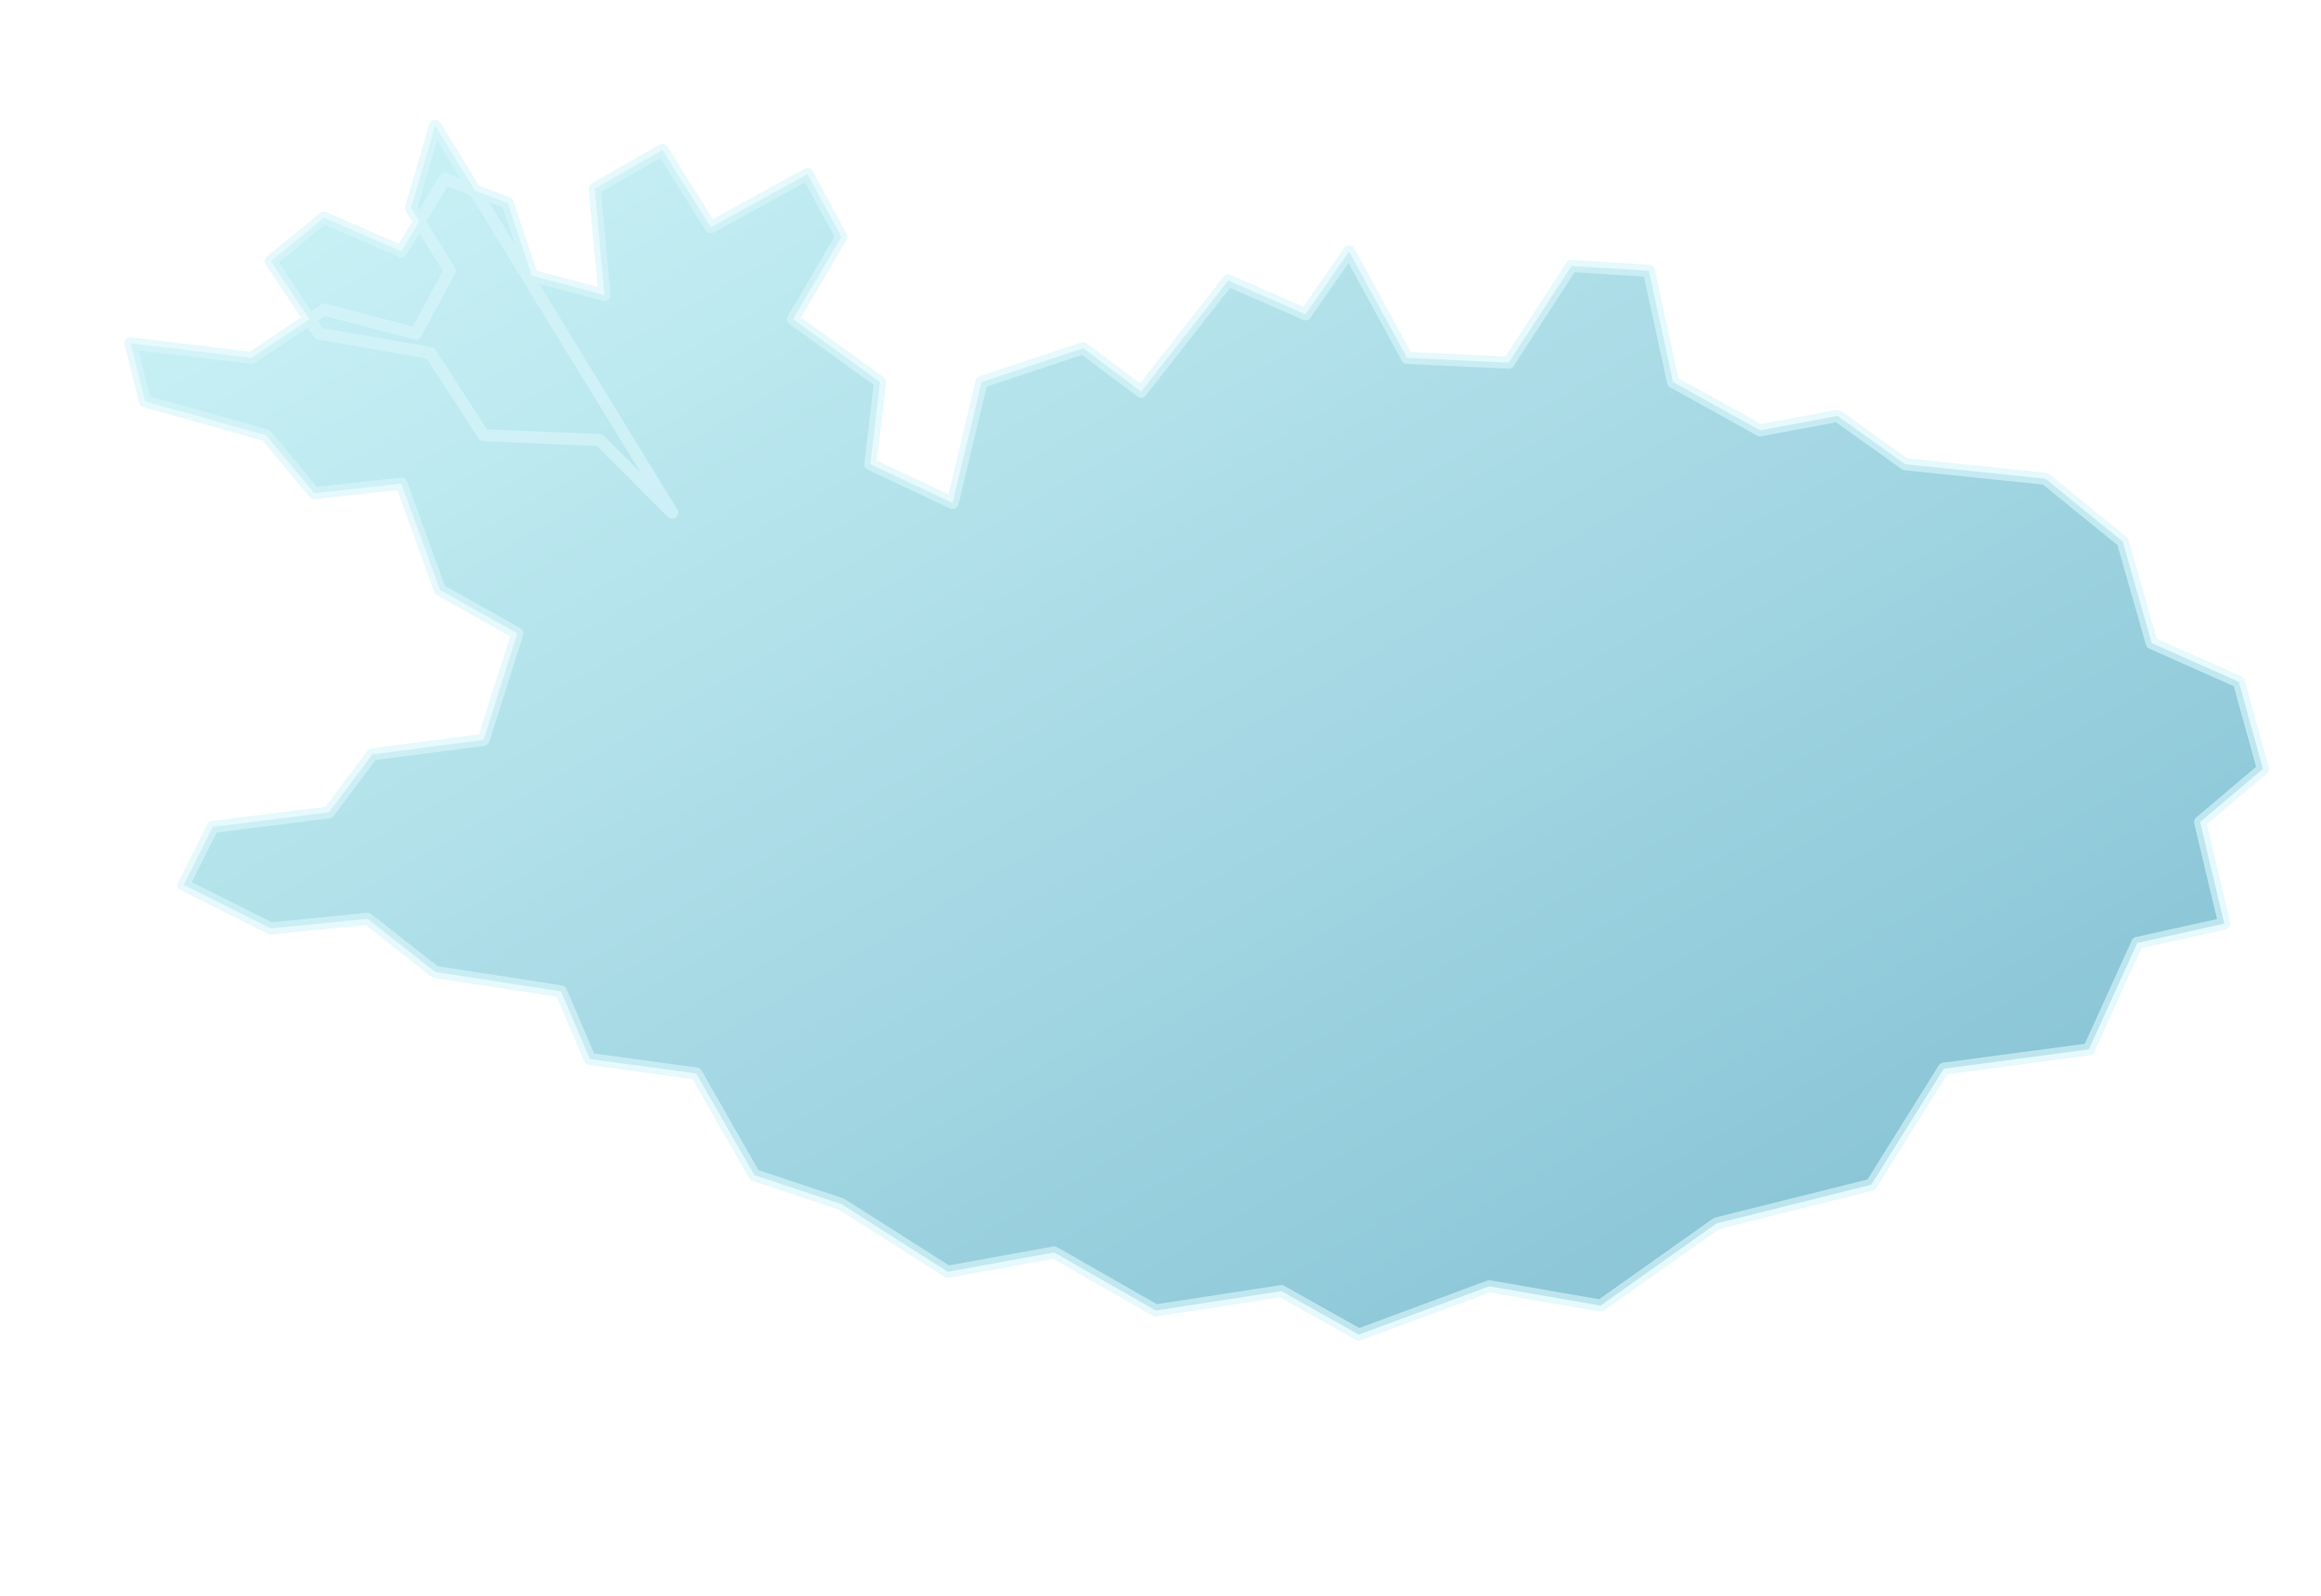
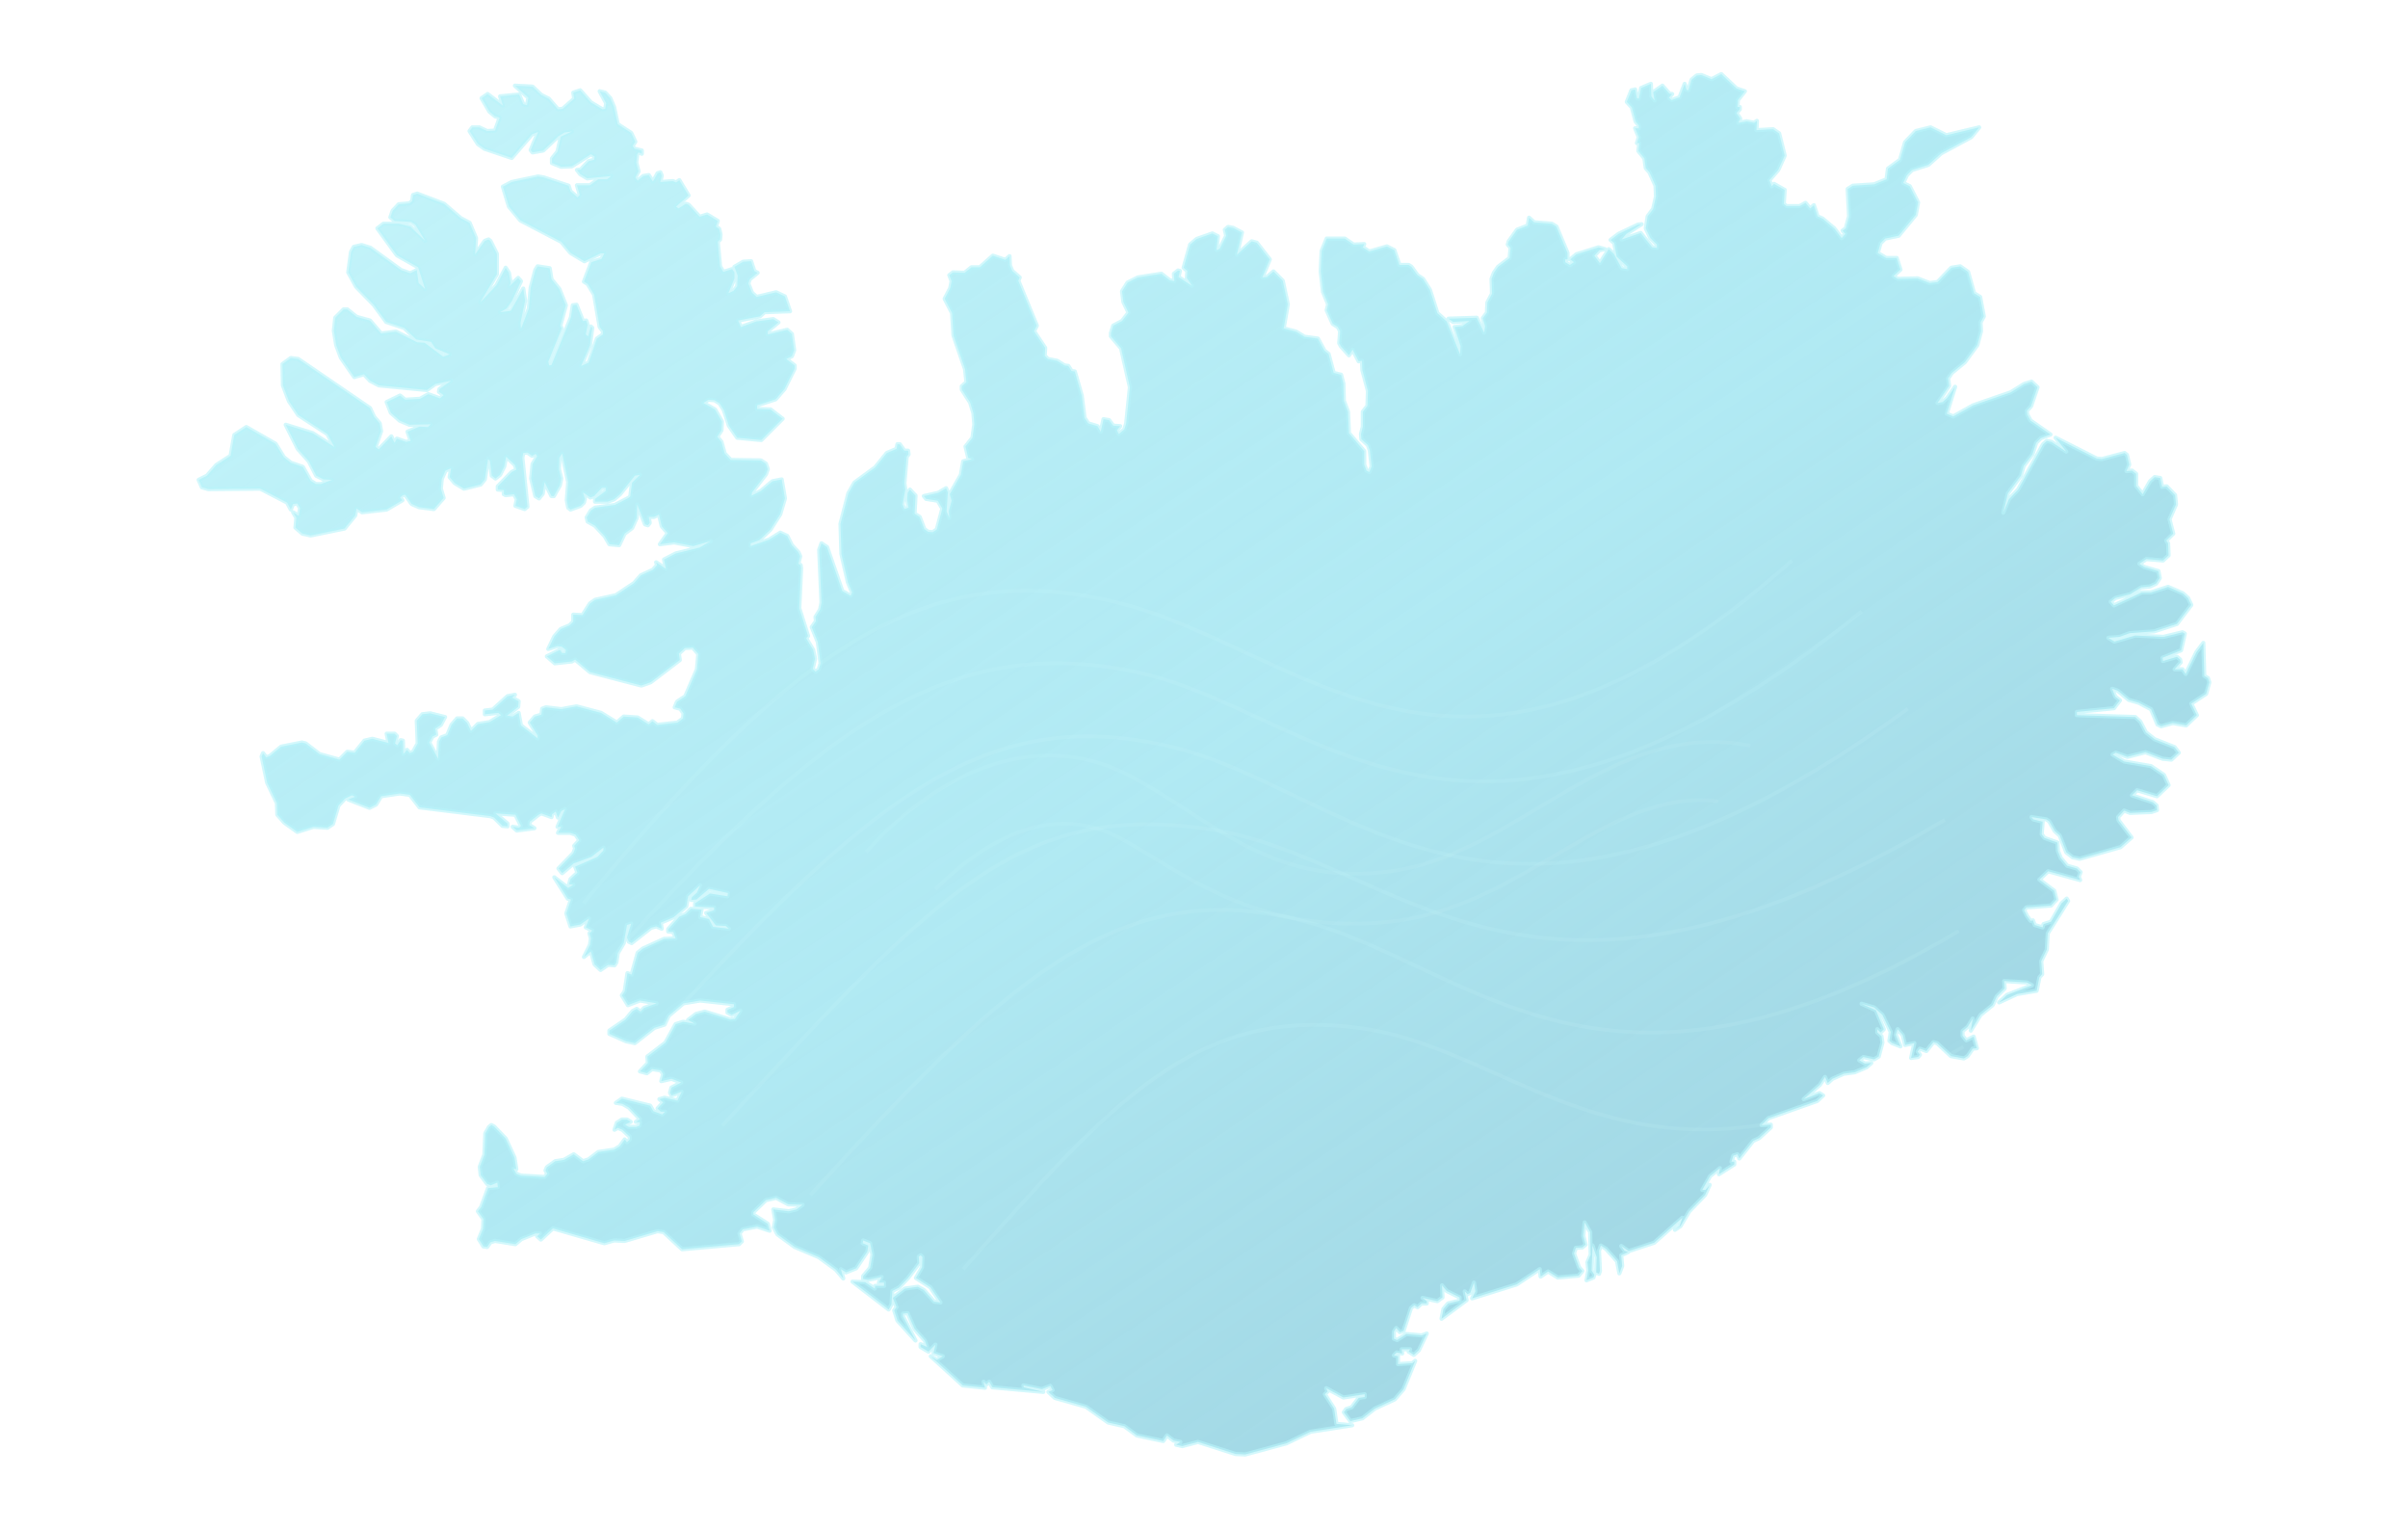
- <svg xmlns="http://www.w3.org/2000/svg" viewBox="0 0 480 330" role="img" aria-label="Silhouet van IJsland">
+ <svg xmlns="http://www.w3.org/2000/svg" viewBox="0 0 520 330" role="img" aria-labelledby="title description">
  <defs>
    <linearGradient id="ice" x1="0" y1="0" x2="1" y2="1">
-       <stop stop-color="#c7f3f7" />
-       <stop offset="1" stop-color="#6db4ca" />
+       <stop stop-color="#b6f3fa" stop-opacity=".76" />
+       <stop offset=".5" stop-color="#7cdbeb" stop-opacity=".6" />
+       <stop offset="1" stop-color="#329bb9" stop-opacity=".48" />
    </linearGradient>
+     <path id="coast" d="M427.4,27.5 L425.7,29.6 L419.2,33.1 L416.4,35.6 L412.9,36.7 L411.8,37.8 L411.0,39.5 L412.4,40.2 L414.2,43.7 L413.7,46.4 L410.0,50.9 L407.1,51.5 L406.1,52.5 L405.5,54.6 L407.3,55.7 L409.6,55.7 L410.4,58.2 L408.9,59.6 L409.8,60.2 L414.1,60.1 L416.7,61.1 L418.4,60.9 L421.4,57.8 L423.3,57.5 L425.0,58.7 L426.3,63.3 L427.6,64.1 L428.4,68.3 L427.7,69.6 L427.8,71.5 L427.0,74.5 L424.3,78.2 L421.5,80.5 L420.7,81.7 L420.9,83.3 L418.4,87.0 L419.5,86.8 L420.5,85.9 L422.2,83.5 L420.4,89.3 L421.8,89.9 L426.1,87.5 L434.2,84.7 L437.1,82.9 L438.7,82.4 L440.0,83.6 L438.6,87.7 L437.7,88.7 L437.8,89.5 L438.5,90.8 L442.8,93.8 L440.7,94.6 L439.7,95.6 L438.9,98.1 L437.0,100.6 L436.4,102.7 L433.6,106.5 L432.6,110.7 L433.8,107.8 L435.8,105.7 L441.2,95.9 L442.0,95.2 L443.0,95.4 L446.2,97.5 L443.9,94.5 L452.8,99.0 L453.9,99.1 L458.8,97.8 L459.3,98.2 L459.8,100.3 L459.2,101.7 L460.4,101.6 L461.3,102.3 L461.3,104.9 L462.7,106.7 L464.3,103.9 L465.3,103.0 L466.5,103.2 L466.9,105.1 L467.9,105.0 L469.7,106.9 L469.9,108.9 L468.5,112.1 L469.3,115.2 L467.8,116.7 L468.2,117.3 L468.3,119.9 L467.1,121.0 L463.5,120.7 L462.0,121.7 L463.0,122.4 L466.1,123.3 L466.4,124.8 L465.6,126.0 L464.3,126.6 L462.4,126.8 L460.0,128.3 L456.8,129.1 L455.8,129.9 L456.5,130.7 L462.5,127.9 L464.5,127.9 L468.2,126.7 L471.4,128.1 L472.5,129.1 L473.2,130.6 L470.1,134.7 L465.2,136.3 L459.9,136.7 L457.7,137.5 L455.3,137.7 L456.6,138.5 L461.1,137.2 L467.2,137.5 L471.3,136.5 L471.8,136.8 L471.0,140.4 L467.0,142.0 L467.1,142.7 L470.1,141.8 L470.8,142.4 L470.9,143.0 L469.6,144.5 L471.3,144.5 L472.0,145.5 L474.3,140.8 L475.8,138.8 L476.0,145.9 L476.8,146.4 L477.1,147.3 L476.4,149.8 L473.2,151.9 L474.4,154.4 L472.1,156.6 L469.2,156.1 L466.7,156.8 L465.9,156.4 L464.5,153.1 L461.8,151.7 L459.7,151.1 L457.3,149.1 L456.1,148.7 L456.8,150.4 L457.8,151.2 L456.5,152.9 L448.5,153.7 L448.5,154.4 L461.1,154.8 L462.2,155.8 L463.4,158.1 L465.3,159.6 L469.6,161.3 L470.5,162.5 L468.9,164.0 L467.0,163.8 L463.3,162.4 L459.4,163.4 L456.9,162.5 L456.2,162.9 L458.7,164.4 L464.5,165.4 L467.3,167.3 L468.3,169.5 L465.8,171.9 L461.5,170.6 L460.4,171.7 L464.9,173.2 L465.7,173.9 L465.8,174.9 L464.6,175.3 L460.0,175.5 L458.7,175.0 L457.4,176.4 L457.5,177.1 L460.3,180.8 L457.9,182.9 L449.1,185.4 L447.6,185.1 L446.2,184.0 L444.8,180.4 L443.7,179.4 L442.5,177.3 L441.9,176.9 L438.7,176.4 L439.1,176.9 L441.1,177.4 L440.9,180.1 L441.5,180.9 L444.3,181.9 L444.4,183.7 L445.0,185.2 L446.4,186.9 L448.5,187.5 L449.3,188.3 L448.9,189.3 L449.2,190.0 L442.3,188.1 L440.4,189.9 L443.6,192.3 L444.1,194.2 L442.9,195.5 L437.6,195.9 L437.1,196.5 L437.7,197.7 L438.5,198.8 L439.0,198.7 L439.4,199.7 L441.1,200.2 L441.3,199.5 L442.9,199.0 L445.2,195.0 L446.3,194.0 L446.6,194.5 L442.2,201.5 L442.0,205.0 L440.8,207.5 L441.0,210.3 L440.4,211.0 L439.9,213.5 L439.8,213.9 L435.6,214.6 L431.7,216.4 L433.4,214.8 L438.8,212.7 L437.7,212.1 L432.8,211.8 L432.9,213.4 L431.2,215.1 L430.3,217.0 L427.7,219.1 L425.6,222.5 L426.0,219.9 L424.9,221.7 L423.8,222.6 L423.8,223.6 L424.6,224.6 L426.2,223.8 L426.9,226.3 L426.0,226.4 L424.9,228.0 L424.1,228.5 L421.3,228.0 L418.3,225.2 L417.5,225.0 L416.0,226.9 L414.6,226.4 L414.1,227.0 L414.6,227.7 L414.2,228.2 L412.7,228.4 L413.4,225.2 L411.4,225.6 L410.9,223.5 L409.8,222.2 L409.4,223.4 L410.4,225.9 L408.6,225.2 L408.0,224.7 L408.3,222.8 L406.5,219.1 L404.7,217.5 L402.0,216.7 L405.1,218.1 L406.8,222.2 L406.1,222.9 L405.4,222.2 L405.4,222.9 L406.3,223.7 L406.5,225.1 L405.7,228.1 L404.7,228.7 L402.4,228.2 L401.5,228.9 L402.7,229.6 L404.1,229.5 L403.1,230.4 L400.5,231.5 L398.2,231.8 L395.7,232.9 L394.7,233.8 L394.1,232.5 L393.0,234.2 L389.5,237.3 L392.9,236.0 L393.7,236.5 L392.4,237.7 L381.9,241.4 L380.4,242.9 L382.4,242.8 L382.4,243.4 L379.9,245.7 L378.6,246.3 L375.6,250.1 L375.2,249.2 L374.3,249.5 L373.9,250.8 L374.5,250.8 L374.5,251.4 L371.2,253.5 L371.4,252.2 L369.3,253.9 L367.6,256.9 L368.3,256.9 L369.2,255.8 L368.2,258.0 L364.8,261.5 L362.9,264.7 L361.7,265.5 L362.7,264.7 L363.3,262.9 L357.2,268.3 L351.7,270.1 L350.1,269.0 L350.8,270.0 L351.6,270.3 L350.1,271.0 L350.3,273.3 L349.7,274.9 L349.2,272.3 L346.8,269.6 L345.7,268.9 L345.3,270.0 L345.5,274.4 L345.3,275.0 L344.7,274.7 L344.8,271.4 L343.9,268.9 L343.7,274.3 L344.3,275.2 L344.1,275.8 L342.6,276.4 L343.0,274.2 L342.8,272.5 L343.5,270.9 L343.4,266.0 L342.2,263.9 L341.9,266.8 L342.4,268.7 L341.7,269.3 L340.3,269.4 L339.9,270.6 L341.0,273.6 L341.7,274.4 L340.9,275.4 L336.4,275.8 L334.3,274.5 L332.7,275.6 L332.5,274.0 L327.5,277.3 L317.9,280.3 L318.6,278.8 L318.3,276.9 L317.5,279.1 L316.9,279.4 L316.3,278.8 L316.7,280.7 L311.3,284.7 L311.7,282.6 L312.7,281.4 L315.2,280.8 L315.2,280.1 L312.4,278.7 L311.4,277.5 L311.5,280.1 L310.4,280.9 L307.2,280.2 L308.1,280.9 L308.1,281.4 L307.0,281.4 L306.1,282.2 L305.4,281.8 L304.7,282.4 L303.1,287.3 L302.3,287.6 L301.5,286.7 L301.0,287.5 L301.0,289.0 L301.7,289.3 L303.7,288.0 L307.0,288.3 L308.1,287.9 L306.4,291.5 L305.3,292.5 L304.2,291.8 L304.5,291.3 L302.7,291.3 L302.8,292.2 L301.6,292.0 L301.0,292.6 L301.9,292.8 L301.9,294.5 L305.0,294.3 L305.6,293.8 L303.1,299.9 L301.2,302.1 L296.9,304.1 L294.2,306.2 L291.6,306.8 L290.2,304.9 L290.7,304.2 L291.9,303.8 L293.4,301.8 L294.7,301.6 L294.7,301.0 L290.1,301.7 L286.4,299.7 L286.7,300.4 L286.1,301.0 L288.1,304.1 L288.6,307.4 L292.0,307.7 L283.0,309.1 L277.8,311.6 L268.9,314.0 L266.8,313.9 L258.7,311.3 L255.3,312.2 L254.0,311.9 L254.9,311.3 L253.4,311.0 L252.0,309.9 L251.2,311.1 L245.5,309.9 L242.8,307.9 L239.3,307.1 L234.5,303.7 L227.8,301.8 L226.4,300.5 L227.3,300.1 L226.8,299.2 L225.0,299.9 L221.0,299.1 L221.1,299.5 L225.3,300.5 L214.3,299.5 L213.6,298.3 L213.0,298.9 L212.4,298.3 L212.7,299.6 L207.9,299.1 L201.0,292.8 L202.3,293.6 L203.6,292.8 L201.6,292.1 L202.0,290.3 L200.5,291.8 L198.8,290.8 L198.8,290.2 L200.2,290.8 L199.7,289.4 L197.5,286.9 L196.0,283.5 L195.0,283.6 L195.0,284.2 L197.7,289.4 L193.8,285.1 L193.1,282.9 L193.6,282.2 L192.8,280.2 L195.4,278.2 L198.2,277.8 L199.5,278.5 L201.7,281.0 L203.1,281.2 L200.9,277.9 L197.8,275.9 L199.1,273.6 L199.2,271.4 L198.8,271.0 L198.4,271.3 L198.5,272.7 L196.1,275.9 L194.1,278.0 L192.7,278.7 L192.5,281.6 L191.9,282.7 L184.1,276.7 L186.8,276.8 L188.9,278.2 L189.0,277.6 L190.9,277.6 L190.9,276.9 L189.8,276.9 L190.4,275.7 L187.4,276.3 L186.4,276.1 L186.4,275.5 L187.9,273.7 L188.4,270.9 L187.9,268.4 L186.4,267.8 L186.3,268.4 L187.5,268.9 L187.3,270.2 L184.9,273.8 L182.7,274.7 L181.6,274.0 L182.1,276.0 L180.5,274.1 L176.8,271.4 L171.6,269.2 L167.9,266.5 L167.1,265.0 L167.4,263.4 L167.0,261.1 L170.3,261.5 L172.0,261.1 L173.3,260.1 L170.2,260.0 L167.6,258.6 L165.4,259.1 L162.7,261.7 L162.7,262.2 L165.8,264.2 L166.2,265.7 L163.5,264.8 L160.4,265.4 L159.7,266.3 L160.2,268.0 L159.6,268.6 L147.3,269.7 L143.3,266.0 L142.0,265.8 L134.9,267.9 L132.6,267.8 L130.5,268.4 L119.4,265.2 L116.8,267.6 L116.0,266.9 L116.6,266.3 L115.6,266.3 L112.6,267.5 L111.3,268.6 L106.9,267.9 L105.9,268.2 L105.2,269.2 L104.4,269.1 L103.4,267.5 L104.3,265.3 L104.4,263.2 L103.2,261.5 L103.9,260.6 L105.4,256.5 L107.5,256.3 L107.4,255.3 L106.0,255.9 L105.2,255.6 L103.8,253.7 L103.6,251.9 L104.6,249.3 L104.8,244.7 L105.6,243.3 L106.1,242.9 L106.7,243.2 L109.2,245.8 L111.1,249.9 L111.5,252.4 L110.9,252.3 L111.5,253.4 L112.5,253.8 L117.6,254.1 L118.2,253.4 L117.8,252.7 L118.1,252.0 L119.9,250.7 L121.8,250.4 L123.9,249.2 L125.9,250.7 L127.1,250.3 L129.2,248.7 L132.6,248.2 L133.8,247.5 L134.9,246.0 L135.4,246.6 L136.0,246.0 L136.0,245.4 L134.4,243.9 L133.4,243.5 L132.7,243.9 L133.2,242.4 L134.3,241.7 L135.4,241.7 L136.2,242.2 L135.0,242.8 L135.8,243.3 L137.4,243.3 L138.1,243.0 L138.2,242.3 L137.3,242.2 L138.2,241.6 L135.8,239.1 L134.4,238.3 L133.0,238.1 L134.3,237.2 L140.4,238.7 L141.1,239.9 L143.0,240.6 L143.6,240.0 L142.7,240.0 L142.0,239.3 L143.2,238.0 L142.4,237.3 L143.5,237.0 L146.3,237.6 L147.2,235.7 L145.0,236.5 L144.7,235.9 L145.0,234.8 L147.1,233.7 L145.0,232.9 L142.8,233.4 L143.2,231.9 L142.7,231.1 L140.8,230.8 L139.7,231.7 L138.2,231.3 L139.9,229.5 L139.8,228.1 L143.7,225.1 L145.9,221.1 L147.5,220.6 L150.0,221.0 L148.6,220.2 L150.3,218.9 L152.2,218.4 L157.7,220.1 L158.7,220.0 L159.9,218.2 L158.0,219.1 L157.1,218.6 L157.1,218.0 L158.5,217.4 L158.5,216.8 L151.2,216.0 L147.6,216.6 L144.4,219.3 L143.5,221.2 L141.3,221.9 L137.1,225.2 L135.2,224.8 L131.6,223.2 L131.6,222.5 L135.1,220.1 L136.6,218.3 L137.5,217.8 L138.3,218.4 L139.1,217.6 L141.8,216.6 L138.2,216.0 L135.6,217.0 L134.3,214.9 L134.9,214.0 L135.5,210.1 L136.4,210.4 L137.7,205.7 L138.8,204.8 L143.4,202.7 L145.9,202.6 L145.4,201.2 L144.3,201.1 L144.3,200.6 L146.7,197.9 L148.1,197.3 L149.2,196.2 L151.5,196.4 L151.2,198.0 L153.1,198.4 L154.0,200.1 L157.4,200.5 L156.7,199.9 L154.6,199.8 L152.5,197.1 L154.2,196.5 L154.2,195.9 L150.1,195.7 L150.1,195.0 L153.3,192.9 L157.1,193.5 L157.2,192.8 L153.1,191.9 L150.4,194.2 L149.3,194.3 L149.4,193.7 L150.5,192.7 L151.2,191.1 L148.6,193.5 L148.2,195.7 L145.5,198.0 L142.7,199.2 L142.9,200.5 L141.7,200.0 L140.6,200.3 L136.4,203.6 L135.8,203.3 L135.4,202.4 L136.3,199.4 L135.4,199.7 L134.7,203.6 L133.4,205.8 L133.1,207.8 L132.7,208.4 L131.3,208.3 L129.7,209.4 L128.4,208.2 L127.6,205.4 L126.1,206.6 L127.4,204.0 L127.6,202.6 L127.3,201.5 L127.9,200.9 L126.5,200.2 L127.2,198.3 L125.3,199.6 L123.2,200.0 L122.3,197.2 L123.3,194.2 L122.6,194.0 L119.7,189.4 L122.7,191.7 L123.8,191.0 L122.9,190.9 L123.2,189.8 L124.7,188.4 L124.2,187.1 L129.0,185.0 L130.3,183.6 L130.3,183.0 L127.7,185.0 L123.9,186.4 L121.4,188.5 L120.6,187.5 L123.8,184.2 L124.2,183.2 L124.0,182.6 L125.1,181.4 L124.3,180.2 L123.1,179.8 L120.5,179.8 L121.2,178.5 L120.4,178.5 L122.0,174.7 L121.2,175.1 L120.5,176.5 L120.0,175.2 L119.2,175.8 L119.1,176.4 L116.9,175.6 L116.3,175.9 L114.4,177.4 L114.3,178.1 L115.4,178.8 L111.6,179.3 L110.7,178.5 L112.1,178.7 L112.5,178.3 L111.3,175.9 L107.0,175.6 L109.6,177.8 L109.6,178.4 L108.5,178.3 L106.7,176.5 L105.9,176.2 L90.6,174.3 L88.5,171.6 L86.3,171.3 L82.3,171.9 L81.2,173.7 L79.8,174.4 L75.2,172.6 L76.7,172.0 L76.0,171.7 L74.5,172.4 L73.1,173.9 L71.9,177.9 L70.7,178.7 L67.7,178.5 L64.2,179.6 L61.4,177.6 L59.9,175.9 L59.8,173.4 L57.7,169.0 L56.5,163.3 L56.8,162.6 L57.5,163.5 L58.3,163.2 L60.7,161.2 L65.2,160.3 L66.0,160.5 L69.0,162.8 L73.3,164.0 L75.0,162.3 L76.6,162.5 L78.7,159.9 L80.4,159.5 L83.9,160.4 L83.5,158.4 L85.2,158.4 L85.7,158.9 L85.3,160.5 L85.8,160.9 L86.5,159.8 L87.0,159.9 L87.1,162.8 L87.9,161.9 L88.5,162.6 L89.2,162.3 L90.2,160.5 L90.0,155.6 L91.2,154.2 L92.9,154.0 L96.1,154.8 L95.2,156.5 L94.0,157.3 L94.2,158.6 L93.4,159.0 L92.7,160.3 L94.6,163.8 L94.8,160.1 L95.3,159.2 L96.6,158.7 L97.5,156.5 L98.7,155.1 L99.9,155.1 L100.9,156.1 L101.7,157.8 L103.2,156.3 L105.7,155.9 L108.2,154.4 L107.6,153.9 L104.7,154.2 L104.7,153.4 L106.4,153.2 L109.6,150.3 L111.2,150.0 L110.6,150.6 L112.0,151.4 L111.9,152.6 L109.5,154.5 L110.7,154.7 L112.0,153.9 L112.5,156.6 L116.1,159.4 L116.1,158.8 L114.4,156.0 L115.5,154.7 L116.9,154.3 L117.1,153.0 L117.9,152.7 L121.2,153.1 L124.5,152.5 L129.8,153.9 L133.2,156.0 L134.7,154.7 L137.7,154.9 L140.1,156.4 L140.9,155.7 L141.9,156.5 L146.3,156.0 L147.5,155.1 L147.6,154.0 L146.9,153.0 L145.7,152.7 L146.2,151.5 L148.0,150.3 L150.5,144.5 L150.8,141.2 L149.6,139.8 L147.9,139.9 L146.6,141.1 L146.8,142.5 L140.5,147.3 L138.5,148.0 L127.4,145.1 L124.2,142.4 L123.5,142.8 L119.8,143.2 L118.1,141.7 L120.9,140.3 L121.4,141.0 L122.1,141.0 L122.2,140.3 L121.3,139.6 L120.3,139.5 L118.4,140.1 L119.7,137.4 L121.1,135.8 L123.0,135.0 L123.8,134.2 L123.8,132.7 L125.8,132.8 L127.4,130.3 L128.5,129.5 L133.0,128.5 L136.9,125.9 L138.4,124.2 L141.0,123.0 L141.9,122.0 L141.7,121.4 L143.8,122.8 L143.4,120.8 L145.9,119.5 L151.1,118.2 L153.5,116.8 L149.7,117.9 L145.6,117.1 L142.5,117.5 L144.2,115.1 L142.9,113.6 L142.3,111.1 L141.2,111.6 L140.1,111.6 L140.3,112.9 L139.9,113.4 L139.3,113.2 L137.6,108.9 L137.5,111.8 L136.5,114.0 L134.9,115.2 L133.7,117.7 L131.6,117.5 L130.6,115.8 L128.5,113.5 L126.9,112.6 L126.7,111.7 L127.6,110.2 L128.5,109.6 L132.8,109.0 L135.7,107.5 L136.1,107.2 L136.5,104.2 L138.2,102.5 L137.1,102.7 L133.9,106.7 L132.6,107.8 L131.2,108.3 L128.5,108.3 L128.5,107.7 L130.8,106.0 L130.8,105.3 L130.0,105.3 L128.3,107.1 L127.5,107.4 L125.9,106.3 L126.3,107.7 L126.1,108.5 L125.4,109.2 L123.2,110.0 L122.7,109.6 L122.4,108.0 L122.7,104.1 L121.4,97.9 L120.8,98.8 L120.7,101.3 L121.2,103.3 L120.9,104.8 L119.6,107.1 L119.1,107.1 L117.6,104.1 L117.2,106.6 L116.4,107.6 L115.6,107.1 L114.7,103.3 L115.0,100.2 L116.0,98.5 L115.7,98.0 L114.9,98.4 L113.9,97.7 L113.0,97.8 L112.8,98.8 L113.9,109.4 L113.3,109.9 L111.3,109.2 L111.6,107.8 L111.0,106.7 L109.2,106.9 L108.8,106.7 L108.8,105.8 L107.5,105.7 L107.5,105.0 L110.5,101.9 L111.5,101.4 L111.2,100.4 L109.3,98.6 L108.9,100.7 L108.0,102.5 L107.0,103.3 L106.2,102.7 L105.8,99.5 L105.4,99.1 L104.7,103.5 L103.8,104.6 L100.2,105.5 L98.2,104.3 L97.1,103.0 L97.4,101.1 L96.2,101.6 L95.4,103.4 L95.2,105.5 L95.8,107.5 L93.7,109.9 L90.5,109.5 L88.9,108.8 L87.5,106.8 L87.0,106.9 L86.4,107.4 L86.9,108.0 L83.5,110.0 L78.2,110.6 L77.0,109.8 L76.7,111.3 L74.4,114.1 L67.1,115.6 L65.3,115.2 L63.8,113.9 L64.0,111.8 L63.3,110.6 L64.5,111.4 L64.8,109.7 L64.2,108.7 L63.3,108.8 L62.8,110.0 L62.0,108.5 L56.2,105.5 L45.0,105.6 L43.6,105.2 L42.9,103.6 L44.7,102.7 L46.7,100.4 L49.8,98.4 L50.6,93.9 L53.2,92.2 L59.5,95.8 L61.3,98.7 L62.8,99.9 L65.4,100.8 L67.1,103.8 L68.2,104.5 L69.3,104.5 L71.7,103.6 L69.9,103.5 L68.3,102.7 L66.7,99.6 L64.3,96.9 L61.7,91.7 L67.5,93.5 L72.2,96.5 L70.7,93.7 L64.4,89.6 L62.4,86.6 L61.1,83.2 L61.0,78.6 L62.8,77.3 L64.4,77.5 L79.9,88.1 L80.8,90.0 L82.0,91.4 L82.3,93.1 L81.1,96.5 L81.8,97.0 L84.5,94.2 L85.2,95.6 L85.7,94.7 L87.7,95.4 L88.7,95.2 L88.0,93.2 L90.6,92.1 L92.4,92.2 L93.0,91.6 L88.4,91.7 L86.3,90.8 L84.4,89.1 L83.5,86.8 L86.4,85.4 L87.5,86.3 L90.7,86.1 L92.5,85.1 L95.0,86.0 L95.8,85.3 L94.8,84.6 L94.9,84.0 L97.4,82.2 L94.0,82.9 L92.2,84.2 L81.8,83.2 L79.9,82.2 L78.6,80.8 L76.5,81.4 L73.6,77.2 L72.6,74.5 L72.1,71.4 L72.4,68.6 L74.2,66.8 L75.0,66.8 L77.0,68.4 L79.9,69.2 L82.3,72.0 L85.5,71.6 L90.1,73.9 L91.7,74.0 L95.7,77.0 L97.1,76.5 L94.0,75.2 L93.1,73.8 L89.9,73.3 L87.3,70.8 L83.4,69.5 L80.7,65.8 L76.9,61.9 L75.2,58.8 L75.8,54.4 L76.4,53.3 L78.1,52.9 L80.0,53.5 L86.6,58.3 L88.6,59.0 L90.0,58.3 L90.4,61.1 L91.8,62.4 L90.3,57.7 L85.7,55.1 L81.5,49.3 L82.8,48.3 L86.2,48.3 L88.6,48.9 L91.8,52.0 L89.7,48.5 L88.8,47.9 L85.2,47.7 L84.3,46.9 L84.8,45.5 L86.1,44.1 L88.4,43.9 L89.0,43.4 L89.2,42.1 L90.1,41.8 L95.9,44.0 L99.5,47.1 L101.4,48.1 L102.8,51.4 L102.6,54.9 L104.7,52.0 L105.5,51.7 L105.9,52.0 L107.3,54.8 L107.3,59.2 L103.7,65.3 L107.2,61.6 L109.2,57.8 L109.9,58.9 L110.3,61.2 L110.0,61.8 L111.9,60.0 L112.5,60.7 L110.6,64.9 L109.4,66.6 L108.0,67.4 L110.3,67.1 L113.0,62.3 L113.4,64.9 L112.4,69.7 L112.5,71.0 L114.2,66.6 L114.6,62.1 L115.6,58.3 L116.1,57.5 L118.7,57.9 L119.1,60.3 L120.8,62.4 L122.2,65.9 L121.0,70.3 L121.3,70.9 L118.4,78.1 L118.6,78.9 L119.1,78.8 L123.3,68.5 L123.7,65.9 L124.5,65.8 L125.9,69.3 L126.6,69.2 L126.9,70.1 L126.5,72.2 L127.0,72.6 L127.6,70.5 L127.9,70.8 L127.4,74.6 L125.5,79.0 L127.1,78.3 L128.9,73.1 L130.2,72.2 L130.2,71.5 L129.5,70.6 L128.3,63.6 L126.9,61.3 L126.1,60.8 L127.7,56.6 L129.9,55.9 L130.5,54.7 L129.7,54.7 L126.2,56.4 L123.2,54.6 L121.2,52.2 L112.4,47.6 L109.9,44.6 L108.6,40.3 L110.5,39.3 L116.2,38.1 L117.4,38.3 L122.8,40.1 L123.2,41.3 L124.7,42.6 L125.2,42.1 L124.6,40.0 L127.4,40.0 L129.2,38.7 L131.1,38.7 L132.0,38.0 L126.8,38.5 L125.3,37.6 L124.6,36.7 L125.4,36.6 L127.1,34.8 L128.3,34.5 L128.4,33.8 L127.6,33.3 L123.5,35.9 L121.2,36.0 L119.2,35.2 L119.2,34.2 L120.4,32.7 L121.1,29.5 L123.5,28.4 L121.9,28.6 L120.6,29.4 L117.3,32.5 L115.0,32.9 L114.6,32.4 L116.2,28.5 L114.9,29.0 L110.5,34.1 L104.6,32.1 L103.2,31.1 L101.4,28.3 L102.0,27.5 L103.5,27.5 L105.2,28.3 L106.9,28.2 L107.9,25.4 L106.9,25.1 L105.7,24.1 L104.0,21.2 L105.3,20.3 L108.6,22.8 L108.0,20.8 L112.1,20.4 L113.0,22.5 L113.8,22.7 L114.1,21.1 L111.2,18.5 L115.0,18.7 L116.9,20.5 L118.5,21.3 L120.5,23.6 L121.5,23.5 L124.0,21.3 L123.8,20.0 L125.3,19.5 L127.6,22.1 L130.1,23.6 L130.7,23.5 L130.9,22.3 L129.5,19.7 L130.7,20.0 L131.8,21.2 L132.6,23.1 L133.4,26.8 L136.3,28.7 L137.2,30.6 L136.6,31.5 L137.0,32.1 L138.6,32.5 L138.6,33.2 L137.9,32.9 L137.6,33.3 L137.4,35.1 L137.9,37.0 L137.2,38.3 L137.7,39.0 L138.9,38.0 L140.1,37.8 L141.0,39.2 L142.0,37.4 L142.6,37.2 L142.9,37.9 L142.6,39.3 L145.3,39.1 L146.0,39.4 L146.7,38.9 L148.7,42.2 L146.0,44.6 L146.5,45.0 L148.1,44.0 L148.7,44.2 L151.1,46.8 L152.7,46.3 L155.0,47.7 L154.6,48.9 L155.3,49.4 L155.6,50.6 L155.5,51.7 L155.0,52.2 L155.5,57.5 L156.2,58.7 L158.1,58.1 L158.6,58.8 L158.6,60.1 L157.3,63.3 L158.4,62.8 L159.2,61.8 L159.3,59.5 L158.6,57.6 L160.5,56.5 L162.2,56.4 L162.9,58.5 L163.6,58.9 L161.9,60.3 L161.6,61.2 L162.4,63.2 L163.4,64.1 L167.6,63.1 L169.5,64.0 L170.6,67.2 L165.1,67.4 L164.1,68.3 L159.4,69.2 L160.0,70.6 L163.3,69.4 L167.0,68.9 L168.1,69.6 L165.8,71.5 L165.8,72.2 L170.0,71.2 L171.0,72.1 L171.5,75.6 L171.0,76.9 L169.8,77.5 L171.6,78.9 L171.6,79.6 L169.4,84.0 L167.5,86.2 L163.5,87.5 L163.5,88.3 L166.4,88.4 L169.0,90.4 L164.4,95.0 L159.2,94.5 L157.4,91.9 L156.3,88.5 L155.4,87.1 L154.3,86.4 L153.0,86.3 L151.9,87.0 L154.4,88.4 L155.9,91.0 L155.8,92.9 L154.9,94.3 L155.8,95.4 L156.5,97.9 L157.8,99.3 L164.3,99.4 L165.4,100.1 L165.8,101.3 L165.4,102.4 L162.4,106.3 L162.3,107.0 L164.3,106.0 L166.8,103.9 L168.8,103.5 L169.5,107.6 L168.5,111.0 L166.4,114.3 L164.0,116.6 L162.1,117.3 L162.1,117.9 L166.1,116.5 L168.5,115.0 L170.0,115.7 L171.0,117.7 L172.4,119.2 L172.8,120.1 L172.4,121.7 L172.9,122.0 L173.0,122.7 L172.6,131.3 L174.5,137.3 L174.1,137.8 L175.6,140.3 L176.0,142.2 L175.5,144.4 L176.1,145.0 L176.8,144.5 L177.2,143.2 L176.6,138.6 L175.3,135.4 L176.2,134.1 L176.1,133.2 L177.1,131.6 L177.4,130.1 L176.9,118.7 L177.4,117.3 L178.6,118.1 L181.9,127.6 L183.7,128.6 L184.0,127.9 L183.1,125.7 L181.7,119.6 L181.5,113.1 L183.2,106.5 L184.5,104.2 L189.0,100.9 L191.5,97.8 L193.6,96.9 L193.8,95.9 L194.3,95.9 L195.3,97.3 L196.1,97.3 L196.2,98.1 L195.8,98.6 L195.3,104.3 L195.5,105.7 L194.9,108.9 L195.3,109.9 L196.2,109.6 L195.9,107.9 L196.0,106.4 L196.5,105.7 L197.7,107.0 L197.5,110.9 L198.6,111.6 L199.6,114.2 L200.4,114.8 L201.4,114.9 L202.3,114.3 L203.5,109.8 L202.5,108.1 L200.0,107.7 L199.5,107.1 L202.6,106.4 L204.3,105.4 L204.7,106.3 L204.4,110.4 L205.0,111.8 L204.9,110.3 L205.5,108.1 L205.1,106.7 L207.5,102.5 L208.0,99.6 L209.9,99.1 L209.1,98.9 L208.5,96.4 L210.0,94.5 L210.4,91.6 L210.2,89.2 L209.5,86.9 L207.7,84.1 L207.7,83.4 L208.7,82.5 L208.4,79.7 L205.9,72.4 L205.6,67.6 L204.0,64.5 L205.2,62.2 L205.5,60.7 L205.0,59.4 L205.8,58.8 L208.3,58.9 L209.8,57.7 L211.6,57.7 L214.4,55.2 L217.1,56.1 L218.0,55.3 L218.1,57.3 L218.6,58.5 L220.2,59.9 L219.9,60.6 L223.9,70.3 L223.3,71.5 L225.7,75.1 L225.6,76.8 L226.3,77.5 L228.3,77.9 L229.9,78.9 L230.7,79.0 L231.4,80.1 L232.1,80.2 L233.6,85.4 L234.2,90.2 L235.0,91.4 L237.0,92.0 L237.7,93.2 L238.3,90.5 L239.5,90.7 L240.4,91.9 L241.9,92.0 L241.2,92.9 L241.6,93.7 L242.8,92.7 L243.2,91.4 L244.0,83.6 L242.1,75.2 L239.9,72.6 L239.9,71.9 L240.4,70.3 L242.3,69.3 L243.7,67.5 L242.6,65.2 L242.3,62.9 L243.5,61.0 L245.7,59.9 L250.8,59.1 L252.6,60.5 L253.6,60.7 L253.5,59.1 L254.4,58.4 L254.8,58.5 L254.5,59.8 L257.4,61.7 L256.3,60.0 L256.4,58.5 L255.6,57.8 L257.0,52.8 L258.4,51.6 L261.8,50.4 L263.0,51.0 L262.7,54.0 L263.4,53.7 L264.8,50.9 L264.5,49.6 L265.2,49.0 L266.3,49.2 L268.2,50.2 L267.1,55.0 L270.3,52.1 L271.4,52.4 L274.2,56.0 L272.6,59.9 L273.6,59.8 L275.0,58.6 L277.0,60.6 L278.1,65.7 L277.2,70.9 L279.9,71.6 L281.7,72.7 L284.6,73.1 L286.0,75.7 L286.9,76.4 L288.0,80.5 L289.6,80.9 L290.1,82.8 L290.2,86.5 L291.1,88.9 L291.3,93.5 L294.6,97.4 L294.6,100.3 L295.1,101.6 L295.7,101.9 L296.2,100.7 L295.8,97.2 L295.4,96.1 L294.0,94.8 L293.9,93.7 L294.3,92.1 L294.3,88.9 L295.3,87.6 L295.4,84.4 L294.2,79.9 L294.1,77.9 L293.4,78.0 L292.1,75.5 L291.3,76.7 L289.6,74.8 L289.2,74.1 L289.4,71.5 L288.9,70.6 L287.8,69.9 L286.5,67.0 L286.8,65.7 L285.7,63.0 L285.2,58.6 L285.4,54.2 L286.5,51.5 L290.4,51.5 L292.3,52.8 L294.6,52.7 L294.3,53.4 L295.7,54.3 L299.5,53.2 L301.1,54.0 L302.2,57.2 L304.2,57.2 L304.8,57.6 L306.1,59.4 L307.3,60.2 L308.8,62.6 L310.4,67.6 L312.4,69.4 L315.3,76.5 L315.4,74.7 L314.1,70.6 L315.8,70.4 L317.3,69.3 L313.8,69.5 L312.8,68.8 L318.9,68.6 L320.5,71.8 L320.7,70.4 L320.2,68.7 L321.1,67.5 L321.2,65.3 L322.2,63.4 L322.1,60.2 L322.6,58.9 L323.5,57.6 L326.0,55.7 L326.2,53.5 L325.6,52.8 L325.8,52.1 L327.6,49.6 L329.9,48.7 L330.2,47.0 L331.3,48.0 L335.1,48.3 L336.1,48.9 L338.5,54.6 L338.5,56.0 L338.0,56.0 L338.0,56.6 L339.0,57.2 L339.9,56.6 L339.1,56.0 L340.4,54.9 L345.2,53.4 L346.6,53.8 L345.4,54.0 L344.3,55.2 L345.5,56.8 L347.4,53.8 L348.5,54.8 L350.2,57.9 L351.4,58.1 L351.4,57.5 L349.1,55.4 L348.6,52.5 L347.8,51.8 L349.5,50.5 L353.7,48.5 L354.5,48.4 L351.2,50.5 L350.2,51.7 L354.3,50.3 L356.8,53.4 L357.8,53.5 L357.8,52.8 L356.4,51.4 L355.4,49.3 L355.8,46.7 L357.0,45.1 L357.6,42.4 L357.5,40.1 L356.2,37.2 L355.4,36.3 L355.1,34.2 L353.8,32.6 L354.0,30.9 L353.5,30.9 L353.9,29.6 L353.1,27.7 L353.9,27.7 L353.9,27.1 L353.2,26.2 L352.4,23.2 L351.3,22.0 L352.3,19.5 L353.1,19.3 L353.5,21.2 L353.9,21.3 L354.4,19.0 L356.5,18.1 L356.6,20.8 L357.3,21.7 L357.0,19.9 L359.0,18.5 L360.5,20.2 L361.1,20.3 L360.4,21.1 L361.0,21.6 L362.7,21.0 L363.8,18.1 L364.2,19.4 L364.6,19.5 L365.3,17.2 L366.4,16.3 L367.4,16.2 L369.6,17.1 L371.7,16.0 L375.0,19.1 L376.8,19.7 L375.3,21.6 L375.2,23.1 L375.7,23.1 L375.7,23.6 L375.0,24.4 L375.8,25.6 L375.4,26.5 L377.2,26.2 L378.8,26.5 L379.4,26.1 L379.3,28.1 L382.9,27.9 L384.2,28.8 L385.4,33.6 L384.0,36.7 L382.1,38.9 L382.6,40.2 L383.1,39.7 L385.4,41.0 L385.2,44.0 L385.8,44.5 L388.6,44.5 L389.9,43.8 L390.9,45.0 L391.7,44.3 L392.5,46.7 L393.6,47.2 L396.1,49.3 L397.7,51.4 L398.5,50.5 L397.9,49.8 L398.6,49.3 L399.3,46.7 L399.0,40.8 L400.1,40.1 L404.7,39.8 L407.4,38.7 L407.7,36.4 L410.3,34.5 L411.4,30.7 L413.7,28.3 L416.9,27.5 L420.3,29.2 L427.4,27.5Z" />
+     <clipPath id="island">
+       <use href="#coast" />
+     </clipPath>
  </defs>
-   <path d="m139 106-15-15-24-1-11-17-23-4-10-15 11-9 16 7 9-15 13 5 5 15 15 4-2-22 14-8 10 16 20-11 7 13-10 17 18 13-2 17 17 8 6-25 21-7 12 9 18-23 16 7 9-13 12 22 21 1 13-20 16 1 5 23 18 10 16-3 14 10 29 3 16 13 6 21 18 8 5 18-13 11 5 21-18 4-10 22-30 4-15 24-32 8-24 17-23-4-27 10-16-9-26 4-21-12-22 4-22-14-18-6-12-21-22-3-6-14-26-4-14-11-20 2-18-9 6-12 24-3 9-12 23-3 7-22-16-9-8-22-18 2-10-12-25-7-3-12 25 3 15-10 19 5 7-13-8-13 5-17z" fill="url(#ice)" fill-opacity=".88" stroke="#d9f6fa" stroke-opacity=".65" stroke-width="2.5" stroke-linejoin="round" />
+   <use href="#coast" fill="url(#ice)" stroke="#b8f4fa" stroke-opacity=".62" stroke-width=".9" stroke-linejoin="round" />
+   <g clip-path="url(#island)" fill="none" stroke="#dbfcff" stroke-opacity=".1" stroke-width=".8">
+     <path d="M126 195C171 140 200 120 241 130S315 185 387 121M130 209C178 155 206 137 245 145S317 201 402 132M140 225C187 173 212 152 252 161S323 218 412 153M156 243C202 193 220 173 261 179S329 231 420 177M175 258C216 213 240 190 278 198S344 248 423 201M208 274C240 238 258 217 294 222S355 266 424 226" />
+     <path d="M187 184C204 165 225 158 243 167S274 192 301 188 348 155 378 161M202 192C215 179 229 174 242 181S271 202 300 199 347 170 371 173" stroke-opacity=".08" />
+   </g>
</svg>
